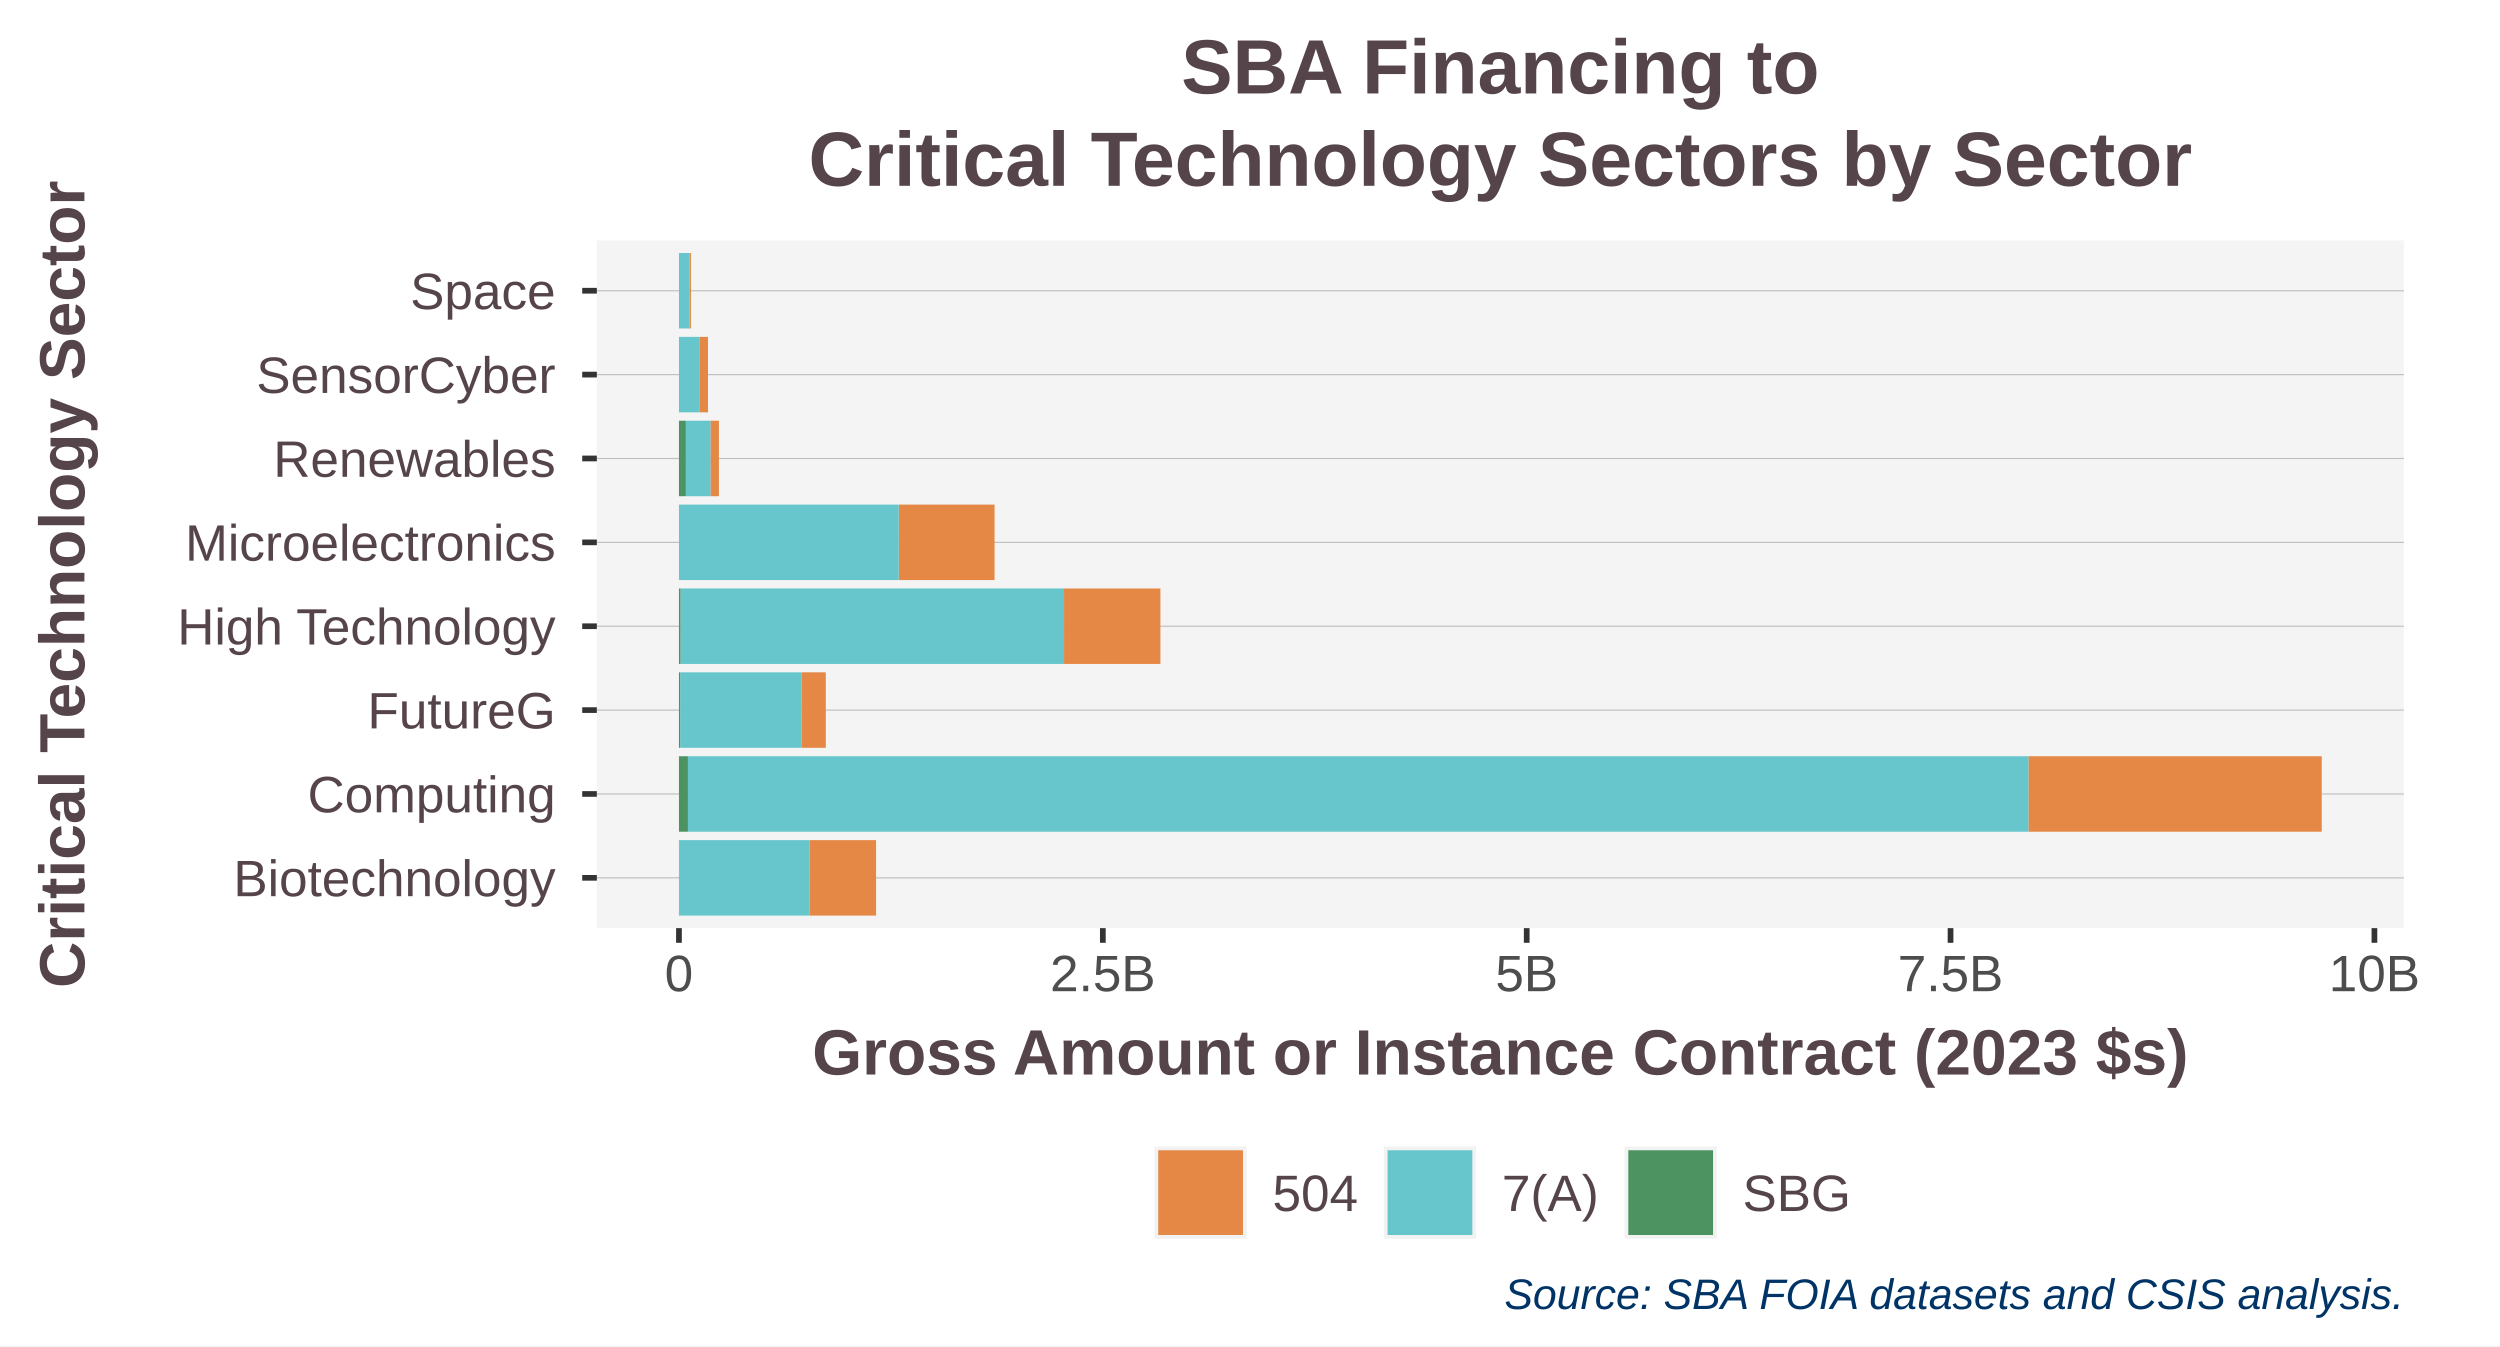
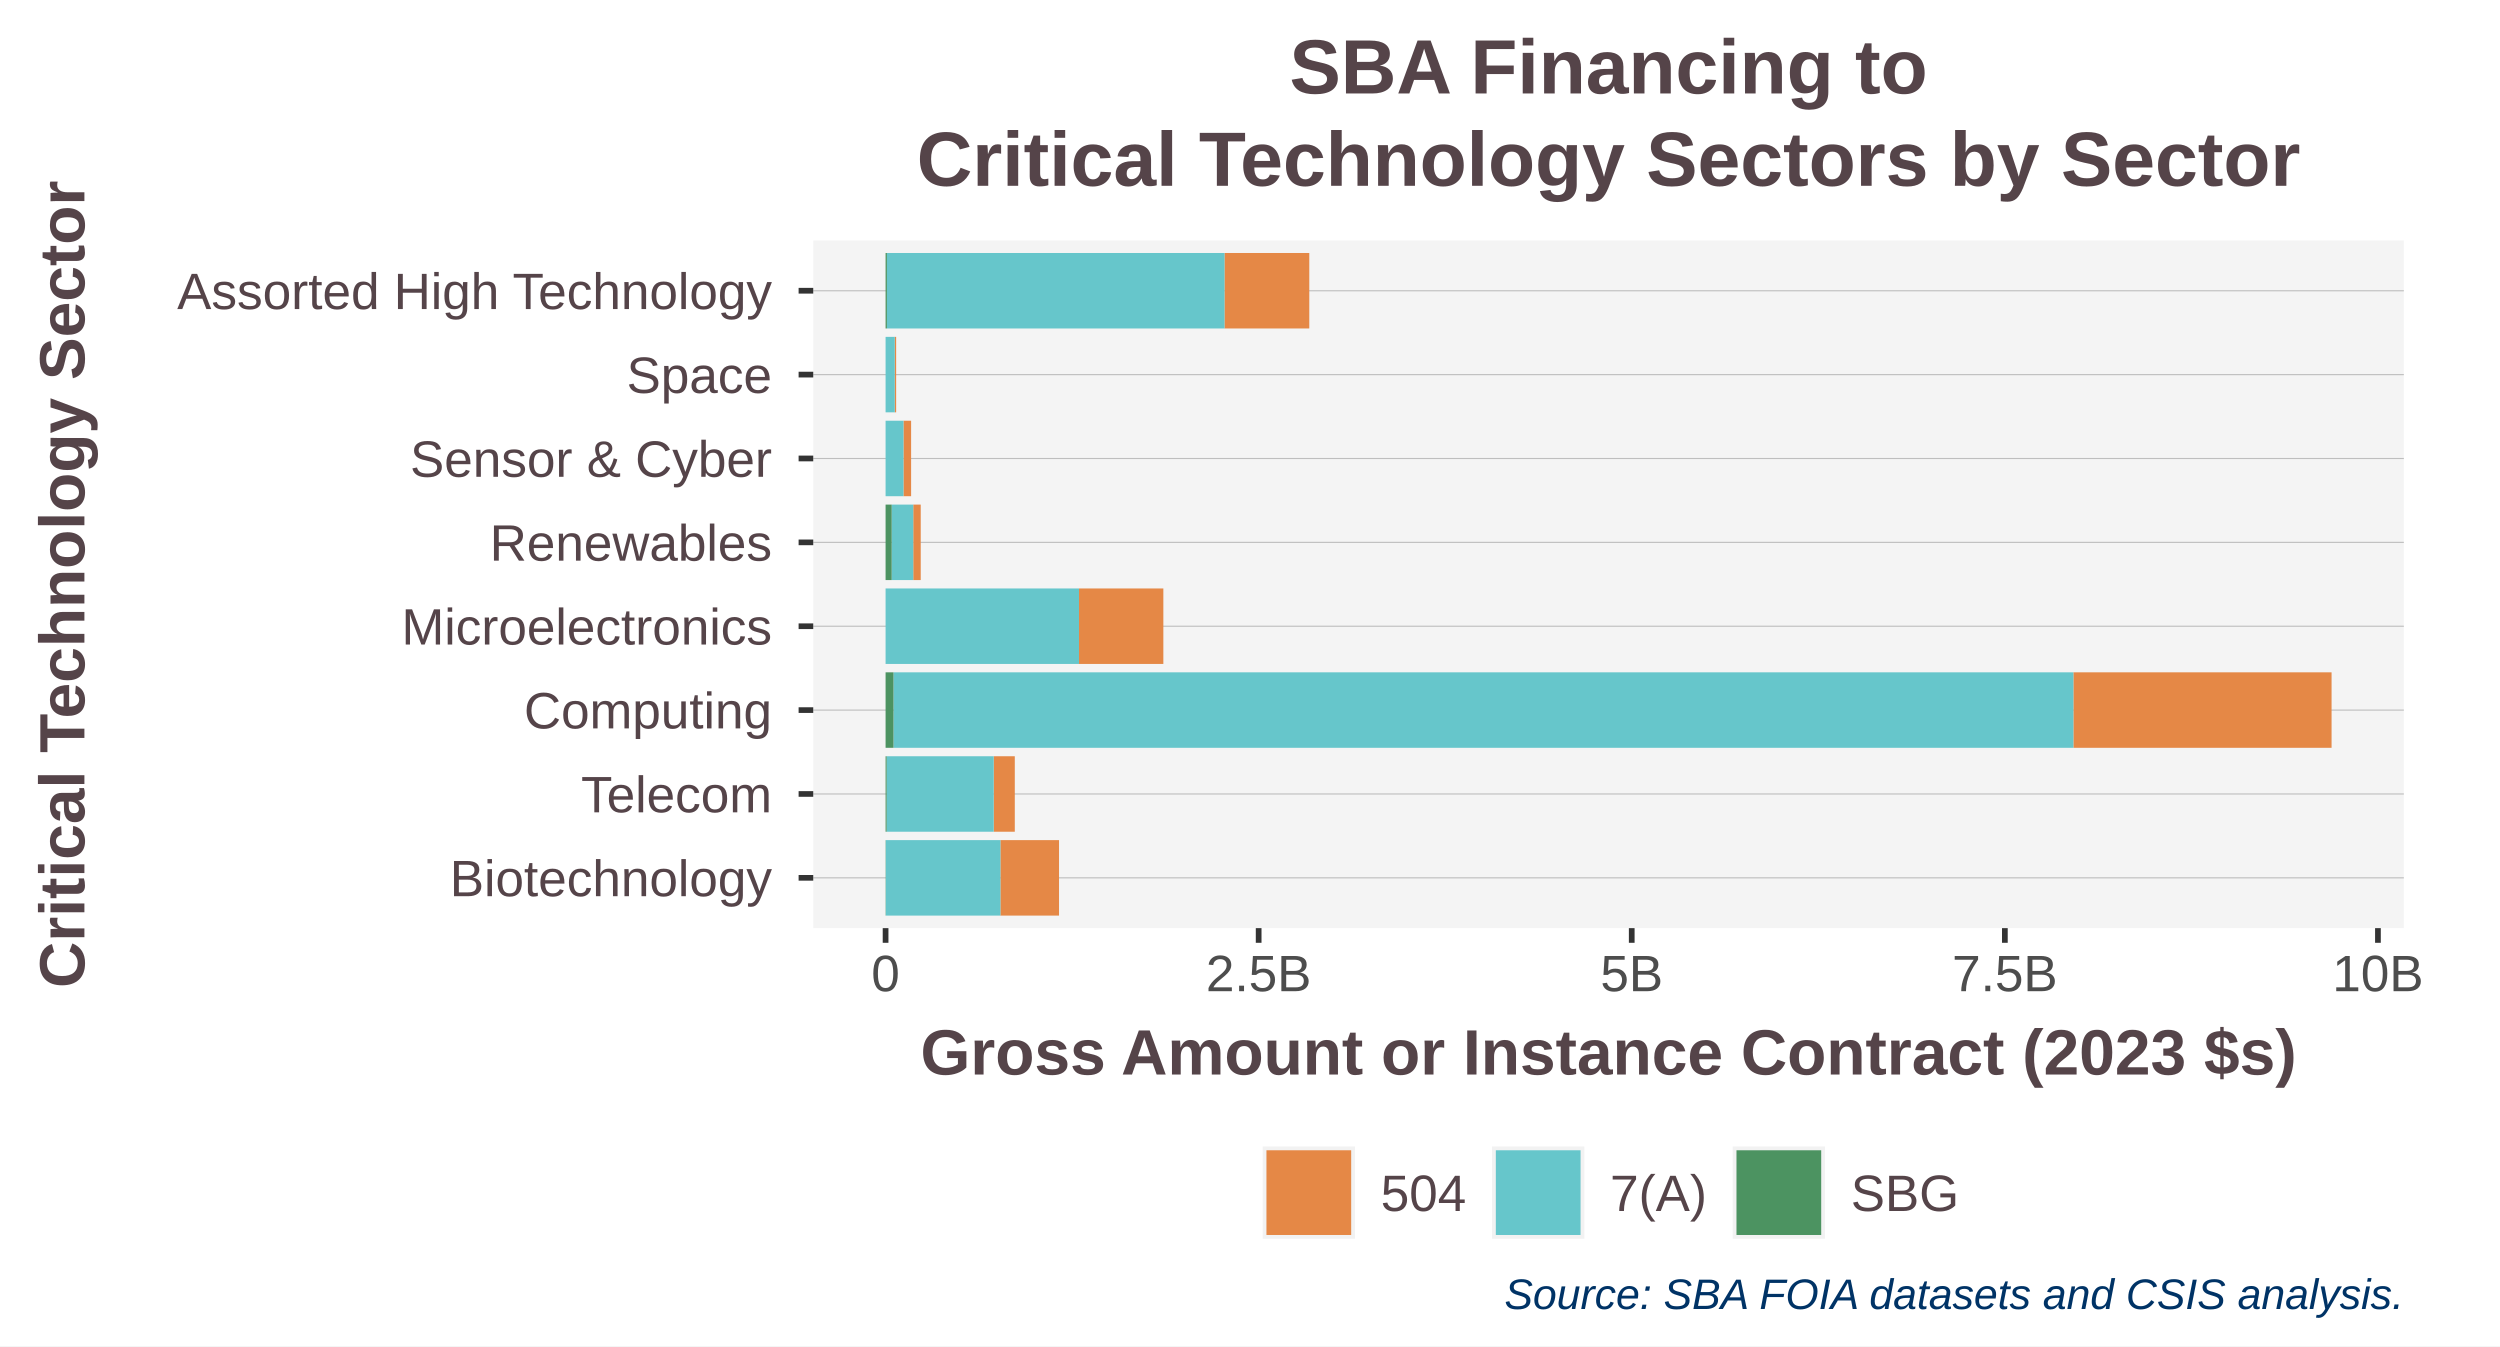
<svg xmlns="http://www.w3.org/2000/svg" class="svglite" width="468.00pt" height="252.00pt" viewBox="0 0 468.00 252.00">
  <defs>
    <style type="text/css">
    .svglite line, .svglite polyline, .svglite polygon, .svglite path, .svglite rect, .svglite circle {
      fill: none;
      stroke: #000000;
      stroke-linecap: round;
      stroke-linejoin: round;
      stroke-miterlimit: 10.00;
    }
    .svglite text {
      white-space: pre;
    }
  </style>
  </defs>
  <rect width="100%" height="100%" style="stroke: none; fill: #FFFFFF;" />
  <defs>
    <clipPath id="cpMC4wMHw0NjguMDB8MC4wMHwyNTIuMDA=">
      <rect x="0.00" y="0.00" width="468.00" height="252.00" />
    </clipPath>
  </defs>
  <g clip-path="url(#cpMC4wMHw0NjguMDB8MC4wMHwyNTIuMDA=)">
    <rect x="0.00" y="0.00" width="468.00" height="252.00" style="stroke-width: 1.07; stroke: #FFFFFF; fill: #FFFFFF;" />
  </g>
  <defs>
-     <clipPath id="cpMTExLjczfDQ1MC4wMHw0NS4wMXwxNzMuNzU=">
-       <rect x="111.73" y="45.01" width="338.27" height="128.74" />
+     <clipPath id="cpMTUyLjI0fDQ1MC4wMHw0NS4wMXwxNzMuNzU=">
+       <rect x="152.24" y="45.01" width="297.76" height="128.74" />
    </clipPath>
  </defs>
-   <g clip-path="url(#cpMTExLjczfDQ1MC4wMHw0NS4wMXwxNzMuNzU=)">
-     <rect x="111.73" y="45.01" width="338.27" height="128.74" style="stroke-width: 1.07; stroke: none; fill: #F4F4F4;" />
-     <polyline points="111.73,164.33 450.00,164.33 " style="stroke-width: 0.21; stroke: #BEBEBE; stroke-linecap: butt;" />
-     <polyline points="111.73,148.63 450.00,148.63 " style="stroke-width: 0.21; stroke: #BEBEBE; stroke-linecap: butt;" />
-     <polyline points="111.73,132.93 450.00,132.93 " style="stroke-width: 0.21; stroke: #BEBEBE; stroke-linecap: butt;" />
-     <polyline points="111.73,117.23 450.00,117.23 " style="stroke-width: 0.21; stroke: #BEBEBE; stroke-linecap: butt;" />
-     <polyline points="111.73,101.53 450.00,101.53 " style="stroke-width: 0.21; stroke: #BEBEBE; stroke-linecap: butt;" />
-     <polyline points="111.73,85.83 450.00,85.83 " style="stroke-width: 0.21; stroke: #BEBEBE; stroke-linecap: butt;" />
-     <polyline points="111.73,70.13 450.00,70.13 " style="stroke-width: 0.21; stroke: #BEBEBE; stroke-linecap: butt;" />
-     <polyline points="111.73,54.43 450.00,54.43 " style="stroke-width: 0.21; stroke: #BEBEBE; stroke-linecap: butt;" />
-     <rect x="151.52" y="157.27" width="12.48" height="14.13" style="stroke-width: 1.07; stroke: none; stroke-linecap: butt; stroke-linejoin: miter; fill: #E58846;" />
-     <rect x="379.72" y="141.57" width="54.91" height="14.13" style="stroke-width: 1.07; stroke: none; stroke-linecap: butt; stroke-linejoin: miter; fill: #E58846;" />
-     <rect x="150.10" y="125.86" width="4.49" height="14.13" style="stroke-width: 1.07; stroke: none; stroke-linecap: butt; stroke-linejoin: miter; fill: #E58846;" />
-     <rect x="199.19" y="110.16" width="18.04" height="14.13" style="stroke-width: 1.07; stroke: none; stroke-linecap: butt; stroke-linejoin: miter; fill: #E58846;" />
-     <rect x="168.24" y="94.46" width="17.94" height="14.13" style="stroke-width: 1.07; stroke: none; stroke-linecap: butt; stroke-linejoin: miter; fill: #E58846;" />
-     <rect x="132.99" y="78.76" width="1.59" height="14.13" style="stroke-width: 1.07; stroke: none; stroke-linecap: butt; stroke-linejoin: miter; fill: #E58846;" />
-     <rect x="130.91" y="63.06" width="1.63" height="14.13" style="stroke-width: 1.07; stroke: none; stroke-linecap: butt; stroke-linejoin: miter; fill: #E58846;" />
-     <rect x="129.06" y="47.36" width="0.29" height="14.13" style="stroke-width: 1.07; stroke: none; stroke-linecap: butt; stroke-linejoin: miter; fill: #E58846;" />
-     <rect x="127.15" y="157.27" width="24.37" height="14.13" style="stroke-width: 1.07; stroke: none; stroke-linecap: butt; stroke-linejoin: miter; fill: #66C6CB;" />
-     <rect x="128.79" y="141.57" width="250.93" height="14.13" style="stroke-width: 1.07; stroke: none; stroke-linecap: butt; stroke-linejoin: miter; fill: #66C6CB;" />
-     <rect x="127.33" y="125.86" width="22.77" height="14.13" style="stroke-width: 1.07; stroke: none; stroke-linecap: butt; stroke-linejoin: miter; fill: #66C6CB;" />
-     <rect x="127.39" y="110.16" width="71.80" height="14.13" style="stroke-width: 1.07; stroke: none; stroke-linecap: butt; stroke-linejoin: miter; fill: #66C6CB;" />
-     <rect x="127.10" y="94.46" width="41.14" height="14.13" style="stroke-width: 1.07; stroke: none; stroke-linecap: butt; stroke-linejoin: miter; fill: #66C6CB;" />
-     <rect x="128.40" y="78.76" width="4.60" height="14.13" style="stroke-width: 1.07; stroke: none; stroke-linecap: butt; stroke-linejoin: miter; fill: #66C6CB;" />
-     <rect x="127.10" y="63.06" width="3.81" height="14.13" style="stroke-width: 1.07; stroke: none; stroke-linecap: butt; stroke-linejoin: miter; fill: #66C6CB;" />
-     <rect x="127.10" y="47.36" width="1.96" height="14.13" style="stroke-width: 1.07; stroke: none; stroke-linecap: butt; stroke-linejoin: miter; fill: #66C6CB;" />
-     <rect x="127.10" y="157.27" width="0.045" height="14.13" style="stroke-width: 1.07; stroke: none; stroke-linecap: butt; stroke-linejoin: miter; fill: #4C9361;" />
-     <rect x="127.10" y="141.57" width="1.68" height="14.13" style="stroke-width: 1.07; stroke: none; stroke-linecap: butt; stroke-linejoin: miter; fill: #4C9361;" />
-     <rect x="127.10" y="125.86" width="0.22" height="14.13" style="stroke-width: 1.07; stroke: none; stroke-linecap: butt; stroke-linejoin: miter; fill: #4C9361;" />
-     <rect x="127.10" y="110.16" width="0.29" height="14.13" style="stroke-width: 1.07; stroke: none; stroke-linecap: butt; stroke-linejoin: miter; fill: #4C9361;" />
-     <rect x="127.10" y="78.76" width="1.29" height="14.13" style="stroke-width: 1.07; stroke: none; stroke-linecap: butt; stroke-linejoin: miter; fill: #4C9361;" />
+   <g clip-path="url(#cpMTUyLjI0fDQ1MC4wMHw0NS4wMXwxNzMuNzU=)">
+     <rect x="152.24" y="45.01" width="297.76" height="128.74" style="stroke-width: 1.07; stroke: none; fill: #F4F4F4;" />
+     <polyline points="152.24,164.33 450.00,164.33 " style="stroke-width: 0.21; stroke: #BEBEBE; stroke-linecap: butt;" />
+     <polyline points="152.24,148.63 450.00,148.63 " style="stroke-width: 0.21; stroke: #BEBEBE; stroke-linecap: butt;" />
+     <polyline points="152.24,132.93 450.00,132.93 " style="stroke-width: 0.21; stroke: #BEBEBE; stroke-linecap: butt;" />
+     <polyline points="152.24,117.23 450.00,117.23 " style="stroke-width: 0.21; stroke: #BEBEBE; stroke-linecap: butt;" />
+     <polyline points="152.24,101.53 450.00,101.53 " style="stroke-width: 0.21; stroke: #BEBEBE; stroke-linecap: butt;" />
+     <polyline points="152.24,85.83 450.00,85.83 " style="stroke-width: 0.21; stroke: #BEBEBE; stroke-linecap: butt;" />
+     <polyline points="152.24,70.13 450.00,70.13 " style="stroke-width: 0.21; stroke: #BEBEBE; stroke-linecap: butt;" />
+     <polyline points="152.24,54.43 450.00,54.43 " style="stroke-width: 0.21; stroke: #BEBEBE; stroke-linecap: butt;" />
+     <rect x="187.27" y="157.27" width="10.98" height="14.13" style="stroke-width: 1.07; stroke: none; stroke-linecap: butt; stroke-linejoin: miter; fill: #E58846;" />
+     <rect x="388.14" y="125.86" width="48.33" height="14.13" style="stroke-width: 1.07; stroke: none; stroke-linecap: butt; stroke-linejoin: miter; fill: #E58846;" />
+     <rect x="186.02" y="141.57" width="3.95" height="14.13" style="stroke-width: 1.07; stroke: none; stroke-linecap: butt; stroke-linejoin: miter; fill: #E58846;" />
+     <rect x="229.22" y="47.36" width="15.88" height="14.13" style="stroke-width: 1.07; stroke: none; stroke-linecap: butt; stroke-linejoin: miter; fill: #E58846;" />
+     <rect x="201.99" y="110.16" width="15.79" height="14.13" style="stroke-width: 1.07; stroke: none; stroke-linecap: butt; stroke-linejoin: miter; fill: #E58846;" />
+     <rect x="170.96" y="94.46" width="1.40" height="14.13" style="stroke-width: 1.07; stroke: none; stroke-linecap: butt; stroke-linejoin: miter; fill: #E58846;" />
+     <rect x="169.13" y="78.76" width="1.43" height="14.13" style="stroke-width: 1.07; stroke: none; stroke-linecap: butt; stroke-linejoin: miter; fill: #E58846;" />
+     <rect x="167.50" y="63.06" width="0.26" height="14.13" style="stroke-width: 1.07; stroke: none; stroke-linecap: butt; stroke-linejoin: miter; fill: #E58846;" />
+     <rect x="165.82" y="157.27" width="21.46" height="14.13" style="stroke-width: 1.07; stroke: none; stroke-linecap: butt; stroke-linejoin: miter; fill: #66C6CB;" />
+     <rect x="167.26" y="125.86" width="220.88" height="14.13" style="stroke-width: 1.07; stroke: none; stroke-linecap: butt; stroke-linejoin: miter; fill: #66C6CB;" />
+     <rect x="165.97" y="141.57" width="20.05" height="14.13" style="stroke-width: 1.07; stroke: none; stroke-linecap: butt; stroke-linejoin: miter; fill: #66C6CB;" />
+     <rect x="166.03" y="47.36" width="63.20" height="14.13" style="stroke-width: 1.07; stroke: none; stroke-linecap: butt; stroke-linejoin: miter; fill: #66C6CB;" />
+     <rect x="165.78" y="110.16" width="36.21" height="14.13" style="stroke-width: 1.07; stroke: none; stroke-linecap: butt; stroke-linejoin: miter; fill: #66C6CB;" />
+     <rect x="166.91" y="94.46" width="4.05" height="14.13" style="stroke-width: 1.07; stroke: none; stroke-linecap: butt; stroke-linejoin: miter; fill: #66C6CB;" />
+     <rect x="165.78" y="78.76" width="3.35" height="14.13" style="stroke-width: 1.07; stroke: none; stroke-linecap: butt; stroke-linejoin: miter; fill: #66C6CB;" />
+     <rect x="165.78" y="63.06" width="1.72" height="14.13" style="stroke-width: 1.07; stroke: none; stroke-linecap: butt; stroke-linejoin: miter; fill: #66C6CB;" />
+     <rect x="165.78" y="157.27" width="0.039" height="14.13" style="stroke-width: 1.07; stroke: none; stroke-linecap: butt; stroke-linejoin: miter; fill: #4C9361;" />
+     <rect x="165.78" y="125.86" width="1.48" height="14.13" style="stroke-width: 1.07; stroke: none; stroke-linecap: butt; stroke-linejoin: miter; fill: #4C9361;" />
+     <rect x="165.78" y="141.57" width="0.20" height="14.13" style="stroke-width: 1.07; stroke: none; stroke-linecap: butt; stroke-linejoin: miter; fill: #4C9361;" />
+     <rect x="165.78" y="47.36" width="0.25" height="14.13" style="stroke-width: 1.07; stroke: none; stroke-linecap: butt; stroke-linejoin: miter; fill: #4C9361;" />
+     <rect x="165.78" y="94.46" width="1.14" height="14.13" style="stroke-width: 1.07; stroke: none; stroke-linecap: butt; stroke-linejoin: miter; fill: #4C9361;" />
  </g>
  <g clip-path="url(#cpMC4wMHw0NjguMDB8MC4wMHwyNTIuMDA=)">
-     <text x="104.01" y="167.77" text-anchor="end" style="font-size: 9.60px;fill: #554449; font-family: &quot;Arial&quot;;" textLength="60.26px" lengthAdjust="spacingAndGlyphs">Biotechnology</text>
-     <text x="104.01" y="152.06" text-anchor="end" style="font-size: 9.60px;fill: #554449; font-family: &quot;Arial&quot;;" textLength="46.39px" lengthAdjust="spacingAndGlyphs">Computing</text>
-     <text x="104.01" y="136.36" text-anchor="end" style="font-size: 9.60px;fill: #554449; font-family: &quot;Arial&quot;;" textLength="35.19px" lengthAdjust="spacingAndGlyphs">FutureG</text>
-     <text x="104.01" y="120.66" text-anchor="end" style="font-size: 9.60px;fill: #554449; font-family: &quot;Arial&quot;;" textLength="70.75px" lengthAdjust="spacingAndGlyphs">High Technology</text>
-     <text x="104.01" y="104.96" text-anchor="end" style="font-size: 9.60px;fill: #554449; font-family: &quot;Arial&quot;;" textLength="69.30px" lengthAdjust="spacingAndGlyphs">Microelectronics</text>
-     <text x="104.01" y="89.26" text-anchor="end" style="font-size: 9.60px;fill: #554449; font-family: &quot;Arial&quot;;" textLength="52.79px" lengthAdjust="spacingAndGlyphs">Renewables</text>
-     <text x="104.01" y="73.56" text-anchor="end" style="font-size: 9.60px;fill: #554449; font-family: &quot;Arial&quot;;" textLength="55.98px" lengthAdjust="spacingAndGlyphs">SensorCyber</text>
-     <text x="104.01" y="57.86" text-anchor="end" style="font-size: 9.60px;fill: #554449; font-family: &quot;Arial&quot;;" textLength="27.19px" lengthAdjust="spacingAndGlyphs">Space</text>
-     <polyline points="108.99,164.33 111.73,164.33 " style="stroke-width: 1.07; stroke: #333333; stroke-linecap: butt;" />
-     <polyline points="108.99,148.63 111.73,148.63 " style="stroke-width: 1.07; stroke: #333333; stroke-linecap: butt;" />
-     <polyline points="108.99,132.93 111.73,132.93 " style="stroke-width: 1.07; stroke: #333333; stroke-linecap: butt;" />
-     <polyline points="108.99,117.23 111.73,117.23 " style="stroke-width: 1.07; stroke: #333333; stroke-linecap: butt;" />
-     <polyline points="108.99,101.53 111.73,101.53 " style="stroke-width: 1.07; stroke: #333333; stroke-linecap: butt;" />
-     <polyline points="108.99,85.83 111.73,85.83 " style="stroke-width: 1.07; stroke: #333333; stroke-linecap: butt;" />
-     <polyline points="108.99,70.13 111.73,70.13 " style="stroke-width: 1.07; stroke: #333333; stroke-linecap: butt;" />
-     <polyline points="108.99,54.43 111.73,54.43 " style="stroke-width: 1.07; stroke: #333333; stroke-linecap: butt;" />
-     <polyline points="127.10,176.49 127.10,173.75 " style="stroke-width: 1.07; stroke: #333333; stroke-linecap: butt;" />
-     <polyline points="206.45,176.49 206.45,173.75 " style="stroke-width: 1.07; stroke: #333333; stroke-linecap: butt;" />
-     <polyline points="285.80,176.49 285.80,173.75 " style="stroke-width: 1.07; stroke: #333333; stroke-linecap: butt;" />
-     <polyline points="365.14,176.49 365.14,173.75 " style="stroke-width: 1.07; stroke: #333333; stroke-linecap: butt;" />
-     <polyline points="444.49,176.49 444.49,173.75 " style="stroke-width: 1.07; stroke: #333333; stroke-linecap: butt;" />
-     <text x="127.10" y="185.55" text-anchor="middle" style="font-size: 9.60px;fill: #4D4D4D; font-family: &quot;Arial&quot;;" textLength="5.34px" lengthAdjust="spacingAndGlyphs">0</text>
-     <text x="206.45" y="185.55" text-anchor="middle" style="font-size: 9.60px;fill: #4D4D4D; font-family: &quot;Arial&quot;;" textLength="19.73px" lengthAdjust="spacingAndGlyphs">2.5B</text>
-     <text x="285.80" y="185.55" text-anchor="middle" style="font-size: 9.60px;fill: #4D4D4D; font-family: &quot;Arial&quot;;" textLength="11.73px" lengthAdjust="spacingAndGlyphs">5B</text>
-     <text x="365.14" y="185.55" text-anchor="middle" style="font-size: 9.60px;fill: #4D4D4D; font-family: &quot;Arial&quot;;" textLength="19.73px" lengthAdjust="spacingAndGlyphs">7.5B</text>
-     <text x="444.49" y="185.55" text-anchor="middle" style="font-size: 9.60px;fill: #4D4D4D; font-family: &quot;Arial&quot;;" textLength="17.06px" lengthAdjust="spacingAndGlyphs">10B</text>
-     <text x="280.86" y="201.15" text-anchor="middle" style="font-size: 12.00px; font-weight: bold;fill: #554449; font-family: &quot;Arial&quot;;" textLength="257.64px" lengthAdjust="spacingAndGlyphs">Gross Amount or Instance Contract (2023 $s)</text>
+     <text x="144.52" y="167.77" text-anchor="end" style="font-size: 9.60px;fill: #554449; font-family: &quot;Arial&quot;;" textLength="60.26px" lengthAdjust="spacingAndGlyphs">Biotechnology</text>
+     <text x="144.52" y="152.06" text-anchor="end" style="font-size: 9.60px;fill: #554449; font-family: &quot;Arial&quot;;" textLength="35.72px" lengthAdjust="spacingAndGlyphs">Telecom</text>
+     <text x="144.52" y="136.36" text-anchor="end" style="font-size: 9.60px;fill: #554449; font-family: &quot;Arial&quot;;" textLength="46.39px" lengthAdjust="spacingAndGlyphs">Computing</text>
+     <text x="144.52" y="120.66" text-anchor="end" style="font-size: 9.60px;fill: #554449; font-family: &quot;Arial&quot;;" textLength="69.30px" lengthAdjust="spacingAndGlyphs">Microelectronics</text>
+     <text x="144.52" y="104.96" text-anchor="end" style="font-size: 9.60px;fill: #554449; font-family: &quot;Arial&quot;;" textLength="52.79px" lengthAdjust="spacingAndGlyphs">Renewables</text>
+     <text x="144.52" y="89.26" text-anchor="end" style="font-size: 9.60px;fill: #554449; font-family: &quot;Arial&quot;;" textLength="67.70px" lengthAdjust="spacingAndGlyphs">Sensor &amp; Cyber</text>
+     <text x="144.52" y="73.56" text-anchor="end" style="font-size: 9.60px;fill: #554449; font-family: &quot;Arial&quot;;" textLength="27.19px" lengthAdjust="spacingAndGlyphs">Space</text>
+     <text x="144.52" y="57.86" text-anchor="end" style="font-size: 9.60px;fill: #554449; font-family: &quot;Arial&quot;;" textLength="111.26px" lengthAdjust="spacingAndGlyphs">Assorted High Technology</text>
+     <polyline points="149.50,164.33 152.24,164.33 " style="stroke-width: 1.07; stroke: #333333; stroke-linecap: butt;" />
+     <polyline points="149.50,148.63 152.24,148.63 " style="stroke-width: 1.07; stroke: #333333; stroke-linecap: butt;" />
+     <polyline points="149.50,132.93 152.24,132.93 " style="stroke-width: 1.07; stroke: #333333; stroke-linecap: butt;" />
+     <polyline points="149.50,117.23 152.24,117.23 " style="stroke-width: 1.07; stroke: #333333; stroke-linecap: butt;" />
+     <polyline points="149.50,101.53 152.24,101.53 " style="stroke-width: 1.07; stroke: #333333; stroke-linecap: butt;" />
+     <polyline points="149.50,85.83 152.24,85.83 " style="stroke-width: 1.07; stroke: #333333; stroke-linecap: butt;" />
+     <polyline points="149.50,70.13 152.24,70.13 " style="stroke-width: 1.07; stroke: #333333; stroke-linecap: butt;" />
+     <polyline points="149.50,54.43 152.24,54.43 " style="stroke-width: 1.07; stroke: #333333; stroke-linecap: butt;" />
+     <polyline points="165.78,176.49 165.78,173.75 " style="stroke-width: 1.07; stroke: #333333; stroke-linecap: butt;" />
+     <polyline points="235.62,176.49 235.62,173.75 " style="stroke-width: 1.07; stroke: #333333; stroke-linecap: butt;" />
+     <polyline points="305.46,176.49 305.46,173.75 " style="stroke-width: 1.07; stroke: #333333; stroke-linecap: butt;" />
+     <polyline points="375.31,176.49 375.31,173.75 " style="stroke-width: 1.07; stroke: #333333; stroke-linecap: butt;" />
+     <polyline points="445.15,176.49 445.15,173.75 " style="stroke-width: 1.07; stroke: #333333; stroke-linecap: butt;" />
+     <text x="165.78" y="185.55" text-anchor="middle" style="font-size: 9.60px;fill: #4D4D4D; font-family: &quot;Arial&quot;;" textLength="5.34px" lengthAdjust="spacingAndGlyphs">0</text>
+     <text x="235.62" y="185.55" text-anchor="middle" style="font-size: 9.60px;fill: #4D4D4D; font-family: &quot;Arial&quot;;" textLength="19.73px" lengthAdjust="spacingAndGlyphs">2.5B</text>
+     <text x="305.46" y="185.55" text-anchor="middle" style="font-size: 9.60px;fill: #4D4D4D; font-family: &quot;Arial&quot;;" textLength="11.73px" lengthAdjust="spacingAndGlyphs">5B</text>
+     <text x="375.31" y="185.55" text-anchor="middle" style="font-size: 9.60px;fill: #4D4D4D; font-family: &quot;Arial&quot;;" textLength="19.73px" lengthAdjust="spacingAndGlyphs">7.5B</text>
+     <text x="445.15" y="185.55" text-anchor="middle" style="font-size: 9.60px;fill: #4D4D4D; font-family: &quot;Arial&quot;;" textLength="17.06px" lengthAdjust="spacingAndGlyphs">10B</text>
+     <text x="301.12" y="201.15" text-anchor="middle" style="font-size: 12.00px; font-weight: bold;fill: #554449; font-family: &quot;Arial&quot;;" textLength="257.64px" lengthAdjust="spacingAndGlyphs">Gross Amount or Instance Contract (2023 $s)</text>
    <text transform="translate(15.80,109.38) rotate(-90)" text-anchor="middle" style="font-size: 12.00px; font-weight: bold;fill: #554449; font-family: &quot;Arial&quot;;" textLength="151.15px" lengthAdjust="spacingAndGlyphs">Critical Technology Sector</text>
-     <rect x="213.28" y="214.62" width="135.18" height="17.28" style="stroke-width: 1.07; stroke: none; fill: #FFFFFF;" />
-     <rect x="216.11" y="214.62" width="17.28" height="17.28" style="stroke-width: 1.07; stroke: none; fill: #F2F2F2;" />
-     <rect x="216.82" y="215.33" width="15.86" height="15.86" style="stroke-width: 1.07; stroke: none; stroke-linecap: butt; stroke-linejoin: miter; fill: #E58846;" />
-     <rect x="259.05" y="214.62" width="17.28" height="17.28" style="stroke-width: 1.07; stroke: none; fill: #F2F2F2;" />
-     <rect x="259.76" y="215.33" width="15.86" height="15.86" style="stroke-width: 1.07; stroke: none; stroke-linecap: butt; stroke-linejoin: miter; fill: #66C6CB;" />
-     <rect x="304.11" y="214.62" width="17.28" height="17.28" style="stroke-width: 1.07; stroke: none; fill: #F2F2F2;" />
-     <rect x="304.82" y="215.33" width="15.86" height="15.86" style="stroke-width: 1.07; stroke: none; stroke-linecap: butt; stroke-linejoin: miter; fill: #4C9361;" />
-     <text x="238.22" y="226.70" style="font-size: 9.60px;fill: #554449; font-family: &quot;Arial&quot;;" textLength="16.01px" lengthAdjust="spacingAndGlyphs">504</text>
-     <text x="281.16" y="226.70" style="font-size: 9.60px;fill: #554449; font-family: &quot;Arial&quot;;" textLength="18.12px" lengthAdjust="spacingAndGlyphs">7(A)</text>
-     <text x="326.21" y="226.70" style="font-size: 9.60px;fill: #554449; font-family: &quot;Arial&quot;;" textLength="20.25px" lengthAdjust="spacingAndGlyphs">SBG</text>
-     <text x="280.86" y="17.50" text-anchor="middle" style="font-size: 14.40px; font-weight: bold;fill: #554449; font-family: &quot;Arial&quot;;" textLength="119.40px" lengthAdjust="spacingAndGlyphs">SBA Financing to</text>
-     <text x="280.86" y="34.78" text-anchor="middle" style="font-size: 14.40px; font-weight: bold;fill: #554449; font-family: &quot;Arial&quot;;" textLength="258.88px" lengthAdjust="spacingAndGlyphs">Critical Technology Sectors by Sector</text>
+     <rect x="233.53" y="214.62" width="135.18" height="17.28" style="stroke-width: 1.07; stroke: none; fill: #FFFFFF;" />
+     <rect x="236.37" y="214.62" width="17.28" height="17.28" style="stroke-width: 1.07; stroke: none; fill: #F2F2F2;" />
+     <rect x="237.08" y="215.33" width="15.86" height="15.86" style="stroke-width: 1.07; stroke: none; stroke-linecap: butt; stroke-linejoin: miter; fill: #E58846;" />
+     <rect x="279.31" y="214.62" width="17.28" height="17.28" style="stroke-width: 1.07; stroke: none; fill: #F2F2F2;" />
+     <rect x="280.02" y="215.33" width="15.86" height="15.86" style="stroke-width: 1.07; stroke: none; stroke-linecap: butt; stroke-linejoin: miter; fill: #66C6CB;" />
+     <rect x="324.36" y="214.62" width="17.28" height="17.28" style="stroke-width: 1.07; stroke: none; fill: #F2F2F2;" />
+     <rect x="325.07" y="215.33" width="15.86" height="15.86" style="stroke-width: 1.07; stroke: none; stroke-linecap: butt; stroke-linejoin: miter; fill: #4C9361;" />
+     <text x="258.47" y="226.70" style="font-size: 9.60px;fill: #554449; font-family: &quot;Arial&quot;;" textLength="16.01px" lengthAdjust="spacingAndGlyphs">504</text>
+     <text x="301.41" y="226.70" style="font-size: 9.60px;fill: #554449; font-family: &quot;Arial&quot;;" textLength="18.12px" lengthAdjust="spacingAndGlyphs">7(A)</text>
+     <text x="346.47" y="226.70" style="font-size: 9.60px;fill: #554449; font-family: &quot;Arial&quot;;" textLength="20.25px" lengthAdjust="spacingAndGlyphs">SBG</text>
+     <text x="301.12" y="17.50" text-anchor="middle" style="font-size: 14.40px; font-weight: bold;fill: #554449; font-family: &quot;Arial&quot;;" textLength="119.40px" lengthAdjust="spacingAndGlyphs">SBA Financing to</text>
+     <text x="301.12" y="34.78" text-anchor="middle" style="font-size: 14.40px; font-weight: bold;fill: #554449; font-family: &quot;Arial&quot;;" textLength="258.88px" lengthAdjust="spacingAndGlyphs">Critical Technology Sectors by Sector</text>
    <text x="450.00" y="245.05" text-anchor="end" style="font-size: 8.00px; font-style: italic;fill: #003366; font-family: &quot;Arial&quot;;" textLength="170.65px" lengthAdjust="spacingAndGlyphs">Source:  SBA FOIA datasets and CSIS analysis.</text>
  </g>
</svg>
